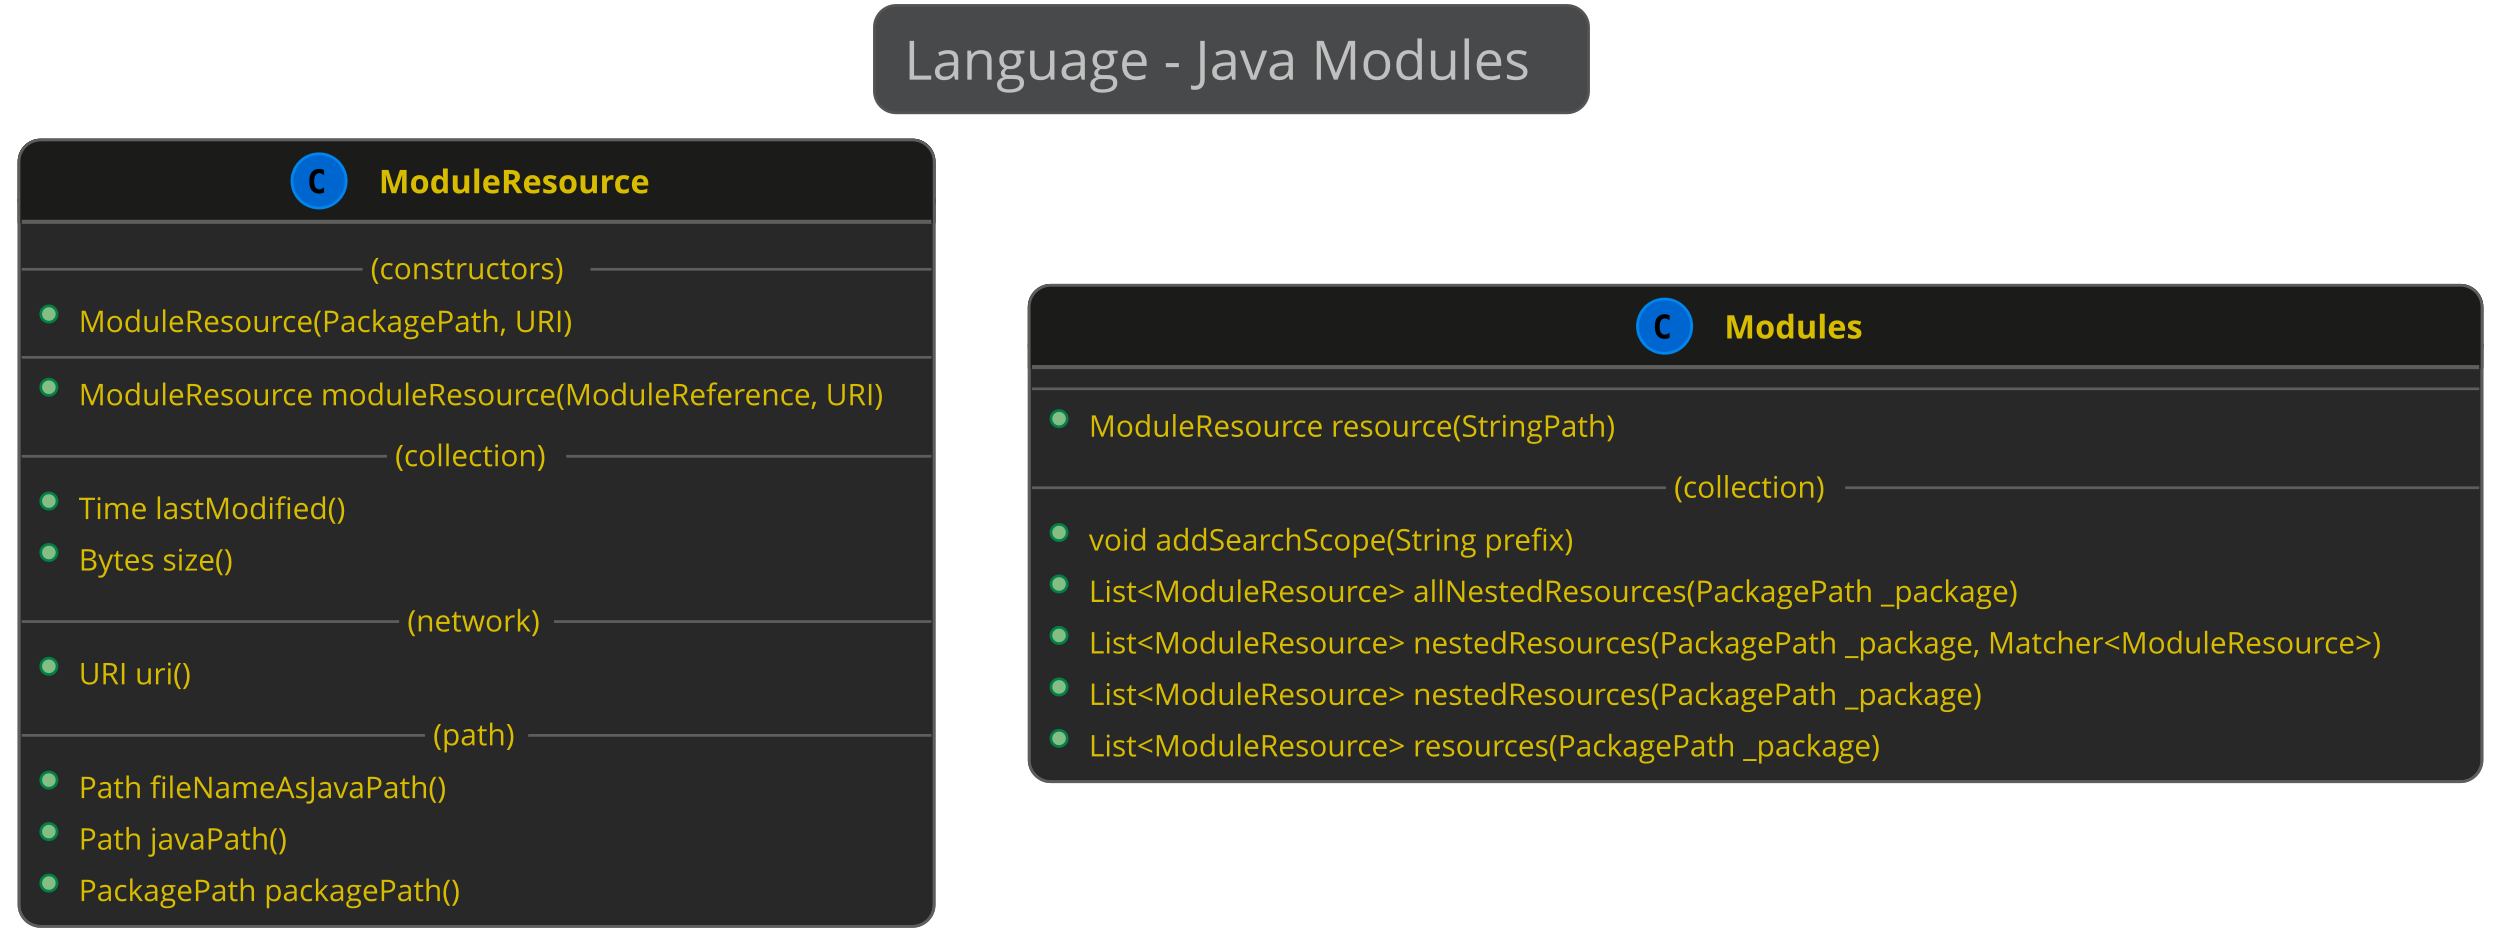
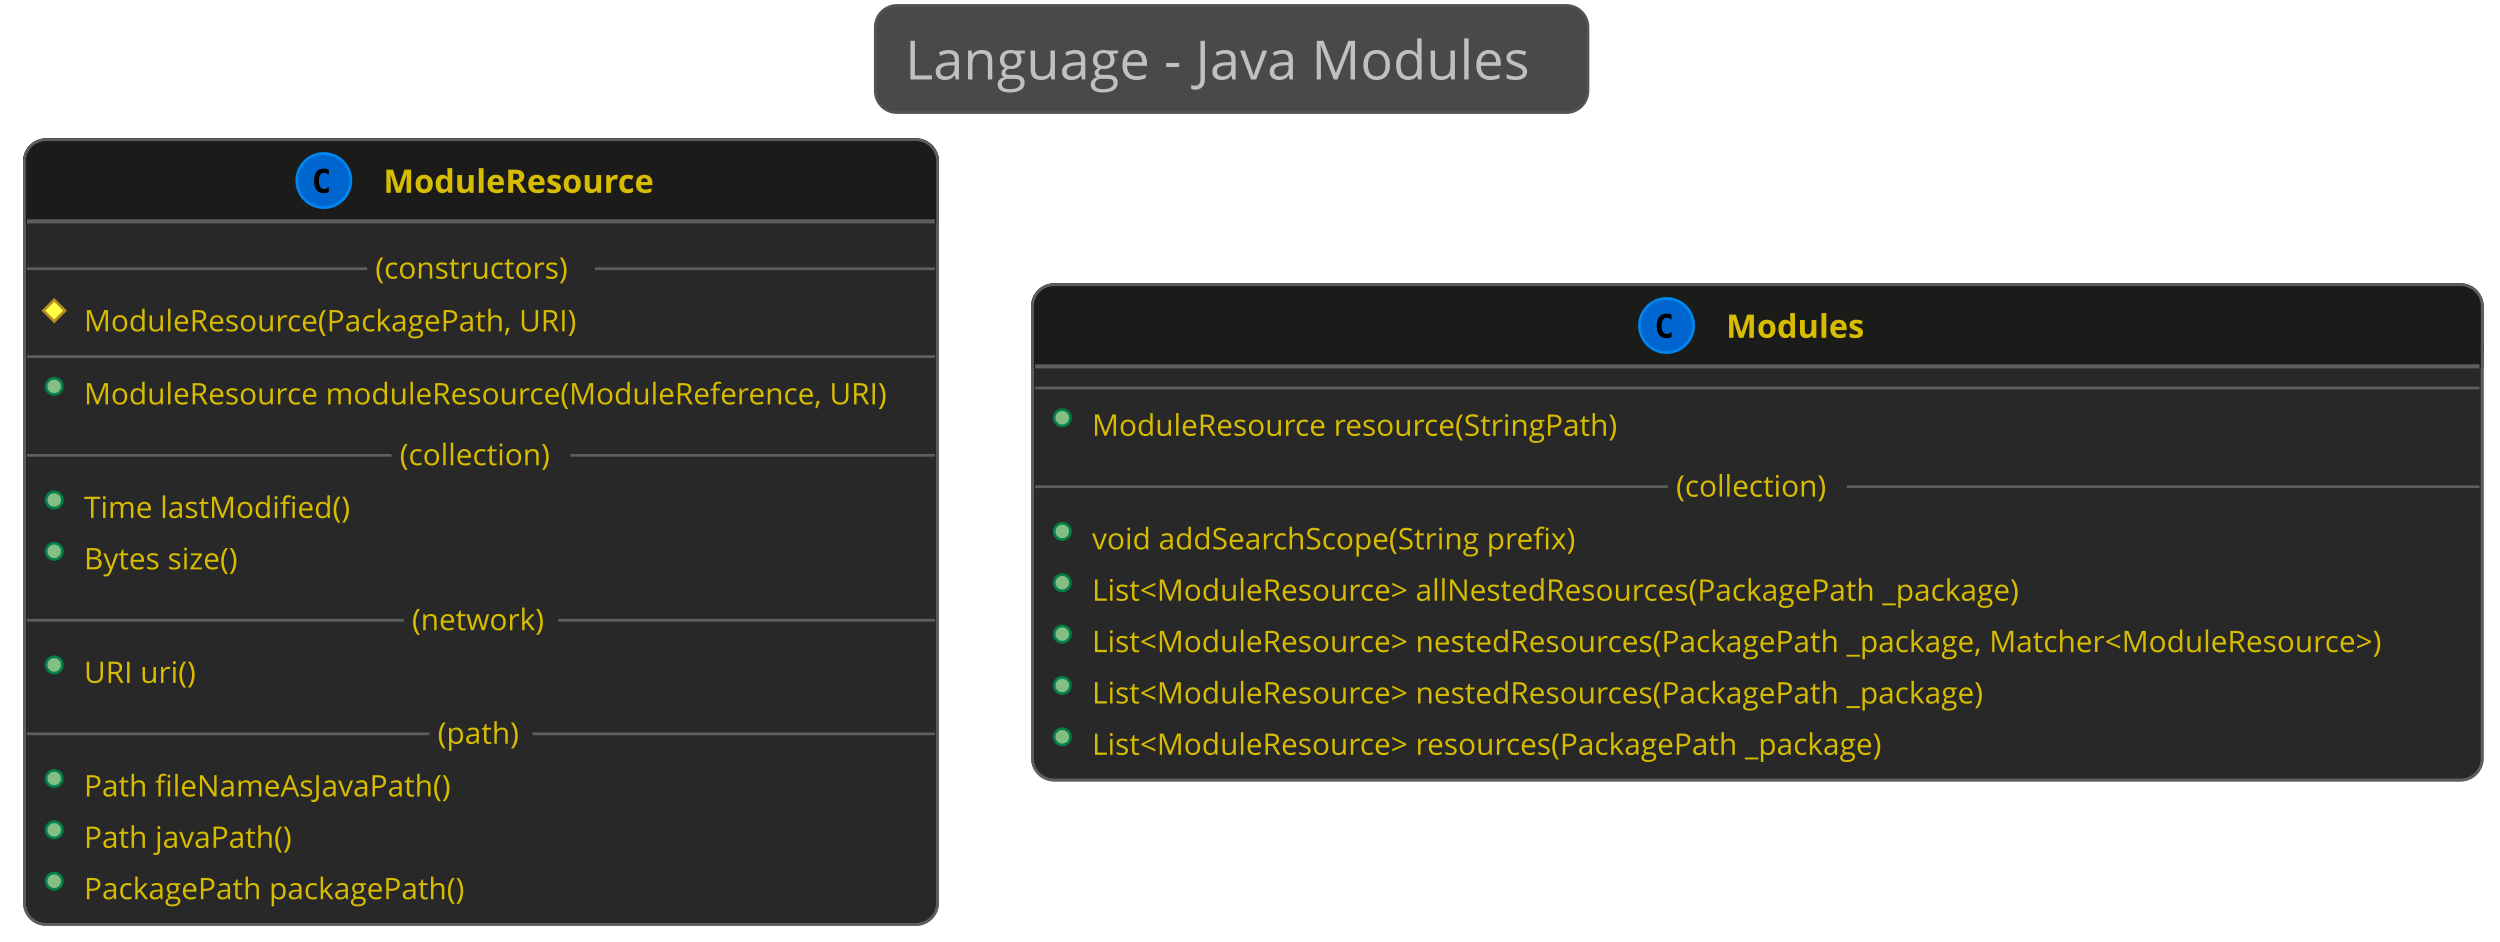
- <svg xmlns="http://www.w3.org/2000/svg" contentScriptType="application/ecmascript" contentStyleType="text/css" height="362.5px" preserveAspectRatio="none" style="width:959px;height:362px;background:#333333;" version="1.1" viewBox="0 0 959 362" width="959.375px" zoomAndPan="magnify">
+ <svg xmlns="http://www.w3.org/2000/svg" contentScriptType="application/ecmascript" contentStyleType="text/css" height="362.5px" preserveAspectRatio="none" style="width:961px;height:362px;background:#333333;" version="1.1" viewBox="0 0 961 362" width="961.458px" zoomAndPan="magnify">
  <defs />
  <g>
-     <rect fill="#48494B" height="41.203" rx="8.333" ry="8.333" style="stroke:#545454;stroke-width:1.042;" width="273.958" x="335.417" y="2.083" />
-     <text fill="#C0C0C0" font-family="Open Sans,Avenir,Nunito,Arial,Helvetica,SansSerif" font-size="20.833" lengthAdjust="spacing" textLength="251.042" x="346.875" y="30.558">Language - Java Modules</text>
-     <rect codeLine="6" fill="#282828" height="301.66" id="ModuleResource" rx="8.333" ry="8.333" style="stroke:#5E5E5E;stroke-width:1.042;" width="351.042" x="7.292" y="53.703" />
-     <rect fill="#1B1B1A" height="31.388" rx="8.333" ry="8.333" style="stroke:#1B1B1A;stroke-width:1.042;" width="351.042" x="7.292" y="53.703" />
-     <rect fill="#1B1B1A" height="8.333" style="stroke:#1B1B1A;stroke-width:1.042;" width="351.042" x="7.292" y="76.758" />
-     <rect codeLine="6" fill="none" height="301.66" id="ModuleResource" rx="8.333" ry="8.333" style="stroke:#5E5E5E;stroke-width:1.042;" width="351.042" x="7.292" y="53.703" />
-     <ellipse cx="122.396" cy="69.397" fill="#0066CF" rx="10.417" ry="10.417" style="stroke:#0086EF;stroke-width:1.042;" />
-     <path d="M124.306,73.822 Q123.879,74.042 123.409,74.152 Q122.939,74.261 122.42,74.261 Q120.577,74.261 119.606,73.047 Q118.636,71.832 118.636,69.537 Q118.636,67.236 119.606,66.022 Q120.577,64.807 122.42,64.807 Q122.939,64.807 123.415,64.917 Q123.891,65.027 124.306,65.247 L124.306,67.249 Q123.842,66.821 123.406,66.623 Q122.97,66.425 122.506,66.425 Q121.517,66.425 121.013,67.209 Q120.51,67.993 120.51,69.537 Q120.51,71.075 121.013,71.86 Q121.517,72.644 122.506,72.644 Q122.97,72.644 123.406,72.446 Q123.842,72.247 124.306,71.82 Z " fill="#000000" />
-     <text fill="#D8BC00" font-family="Open Sans,Avenir,Nunito,Arial,Helvetica,SansSerif" font-size="12.5" font-weight="bold" lengthAdjust="spacing" textLength="106.25" x="145.312" y="74.121">ModuleResource</text>
-     <line style="stroke:#5E5E5E;stroke-width:1.562;" x1="8.333" x2="357.292" y1="85.091" y2="85.091" />
-     <ellipse cx="18.75" cy="120.461" fill="#84BE84" rx="3.125" ry="3.125" style="stroke:#038048;stroke-width:1.042;" />
-     <text fill="#D8BC00" font-family="Open Sans,Avenir,Nunito,Arial,Helvetica,SansSerif" font-size="11.458" lengthAdjust="spacing" textLength="194.792" x="30.208" y="127.372">ModuleResource(PackagePath, URI)</text>
-     <line style="stroke:#5E5E5E;stroke-width:1.042;" x1="8.333" x2="139.062" y1="103.297" y2="103.297" />
-     <text fill="#D8BC00" font-family="Open Sans,Avenir,Nunito,Arial,Helvetica,SansSerif" font-size="11.458" lengthAdjust="spacing" textLength="81.25" x="142.188" y="107.106">(constructors)</text>
-     <line style="stroke:#5E5E5E;stroke-width:1.042;" x1="226.562" x2="357.292" y1="103.297" y2="103.297" />
-     <line style="stroke:#5E5E5E;stroke-width:1.042;" x1="8.333" x2="357.292" y1="137.081" y2="137.081" />
-     <ellipse cx="18.75" cy="148.539" fill="#84BE84" rx="3.125" ry="3.125" style="stroke:#038048;stroke-width:1.042;" />
-     <text fill="#D8BC00" font-family="Open Sans,Avenir,Nunito,Arial,Helvetica,SansSerif" font-size="11.458" lengthAdjust="spacing" textLength="318.75" x="30.208" y="155.45">ModuleResource moduleResource(ModuleReference, URI)</text>
-     <ellipse cx="18.75" cy="192.196" fill="#84BE84" rx="3.125" ry="3.125" style="stroke:#038048;stroke-width:1.042;" />
-     <text fill="#D8BC00" font-family="Open Sans,Avenir,Nunito,Arial,Helvetica,SansSerif" font-size="11.458" lengthAdjust="spacing" textLength="106.25" x="30.208" y="199.107">Time lastModified()</text>
-     <ellipse cx="18.75" cy="211.94" fill="#84BE84" rx="3.125" ry="3.125" style="stroke:#038048;stroke-width:1.042;" />
-     <text fill="#D8BC00" font-family="Open Sans,Avenir,Nunito,Arial,Helvetica,SansSerif" font-size="11.458" lengthAdjust="spacing" textLength="62.5" x="30.208" y="218.852">Bytes size()</text>
-     <line style="stroke:#5E5E5E;stroke-width:1.042;" x1="8.333" x2="148.438" y1="175.031" y2="175.031" />
-     <text fill="#D8BC00" font-family="Open Sans,Avenir,Nunito,Arial,Helvetica,SansSerif" font-size="11.458" lengthAdjust="spacing" textLength="62.5" x="151.562" y="178.841">(collection)</text>
-     <line style="stroke:#5E5E5E;stroke-width:1.042;" x1="217.188" x2="357.292" y1="175.031" y2="175.031" />
-     <ellipse cx="18.75" cy="255.597" fill="#84BE84" rx="3.125" ry="3.125" style="stroke:#038048;stroke-width:1.042;" />
-     <text fill="#D8BC00" font-family="Open Sans,Avenir,Nunito,Arial,Helvetica,SansSerif" font-size="11.458" lengthAdjust="spacing" textLength="45.833" x="30.208" y="262.508">URI uri()</text>
-     <line style="stroke:#5E5E5E;stroke-width:1.042;" x1="8.333" x2="153.125" y1="238.433" y2="238.433" />
-     <text fill="#D8BC00" font-family="Open Sans,Avenir,Nunito,Arial,Helvetica,SansSerif" font-size="11.458" lengthAdjust="spacing" textLength="53.125" x="156.25" y="242.242">(network)</text>
-     <line style="stroke:#5E5E5E;stroke-width:1.042;" x1="212.5" x2="357.292" y1="238.433" y2="238.433" />
-     <ellipse cx="18.75" cy="299.253" fill="#84BE84" rx="3.125" ry="3.125" style="stroke:#038048;stroke-width:1.042;" />
-     <text fill="#D8BC00" font-family="Open Sans,Avenir,Nunito,Arial,Helvetica,SansSerif" font-size="11.458" lengthAdjust="spacing" textLength="143.75" x="30.208" y="306.165">Path fileNameAsJavaPath()</text>
-     <ellipse cx="18.75" cy="318.998" fill="#84BE84" rx="3.125" ry="3.125" style="stroke:#038048;stroke-width:1.042;" />
-     <text fill="#D8BC00" font-family="Open Sans,Avenir,Nunito,Arial,Helvetica,SansSerif" font-size="11.458" lengthAdjust="spacing" textLength="81.25" x="30.208" y="325.909">Path javaPath()</text>
-     <ellipse cx="18.75" cy="338.743" fill="#84BE84" rx="3.125" ry="3.125" style="stroke:#038048;stroke-width:1.042;" />
-     <text fill="#D8BC00" font-family="Open Sans,Avenir,Nunito,Arial,Helvetica,SansSerif" font-size="11.458" lengthAdjust="spacing" textLength="150" x="30.208" y="345.654">PackagePath packagePath()</text>
-     <line style="stroke:#5E5E5E;stroke-width:1.042;" x1="8.333" x2="163.021" y1="282.089" y2="282.089" />
-     <text fill="#D8BC00" font-family="Open Sans,Avenir,Nunito,Arial,Helvetica,SansSerif" font-size="11.458" lengthAdjust="spacing" textLength="33.333" x="166.146" y="285.899">(path)</text>
-     <line style="stroke:#5E5E5E;stroke-width:1.042;" x1="202.604" x2="357.292" y1="282.089" y2="282.089" />
-     <rect codeLine="23" fill="#282828" height="190.436" id="Modules" rx="8.333" ry="8.333" style="stroke:#5E5E5E;stroke-width:1.042;" width="557.292" x="394.792" y="109.432" />
-     <rect fill="#1B1B1A" height="31.388" rx="8.333" ry="8.333" style="stroke:#1B1B1A;stroke-width:1.042;" width="557.292" x="394.792" y="109.432" />
-     <rect fill="#1B1B1A" height="8.333" style="stroke:#1B1B1A;stroke-width:1.042;" width="557.292" x="394.792" y="132.487" />
-     <rect codeLine="23" fill="none" height="190.436" id="Modules" rx="8.333" ry="8.333" style="stroke:#5E5E5E;stroke-width:1.042;" width="557.292" x="394.792" y="109.432" />
-     <ellipse cx="638.542" cy="125.126" fill="#0066CF" rx="10.417" ry="10.417" style="stroke:#0086EF;stroke-width:1.042;" />
-     <path d="M640.452,129.551 Q640.025,129.771 639.555,129.881 Q639.085,129.991 638.566,129.991 Q636.723,129.991 635.752,128.776 Q634.782,127.561 634.782,125.266 Q634.782,122.966 635.752,121.751 Q636.723,120.536 638.566,120.536 Q639.085,120.536 639.561,120.646 Q640.037,120.756 640.452,120.976 L640.452,122.978 Q639.988,122.55 639.552,122.352 Q639.115,122.154 638.652,122.154 Q637.663,122.154 637.159,122.938 Q636.656,123.722 636.656,125.266 Q636.656,126.805 637.159,127.589 Q637.663,128.373 638.652,128.373 Q639.115,128.373 639.552,128.175 Q639.988,127.977 640.452,127.549 Z " fill="#000000" />
-     <text fill="#D8BC00" font-family="Open Sans,Avenir,Nunito,Arial,Helvetica,SansSerif" font-size="12.5" font-weight="bold" lengthAdjust="spacing" textLength="55.208" x="661.458" y="129.85">Modules</text>
-     <line style="stroke:#5E5E5E;stroke-width:1.562;" x1="395.833" x2="951.042" y1="140.82" y2="140.82" />
-     <line style="stroke:#5E5E5E;stroke-width:1.042;" x1="395.833" x2="951.042" y1="149.154" y2="149.154" />
-     <ellipse cx="406.25" cy="160.612" fill="#84BE84" rx="3.125" ry="3.125" style="stroke:#038048;stroke-width:1.042;" />
-     <text fill="#D8BC00" font-family="Open Sans,Avenir,Nunito,Arial,Helvetica,SansSerif" font-size="11.458" lengthAdjust="spacing" textLength="211.458" x="417.708" y="167.523">ModuleResource resource(StringPath)</text>
-     <ellipse cx="406.25" cy="204.268" fill="#84BE84" rx="3.125" ry="3.125" style="stroke:#038048;stroke-width:1.042;" />
-     <text fill="#D8BC00" font-family="Open Sans,Avenir,Nunito,Arial,Helvetica,SansSerif" font-size="11.458" lengthAdjust="spacing" textLength="196.875" x="417.708" y="211.18">void addSearchScope(String prefix)</text>
-     <ellipse cx="406.25" cy="224.013" fill="#84BE84" rx="3.125" ry="3.125" style="stroke:#038048;stroke-width:1.042;" />
-     <text fill="#D8BC00" font-family="Open Sans,Avenir,Nunito,Arial,Helvetica,SansSerif" font-size="11.458" lengthAdjust="spacing" textLength="376.042" x="417.708" y="230.924">List&lt;ModuleResource&gt; allNestedResources(PackagePath _package)</text>
-     <ellipse cx="406.25" cy="243.758" fill="#84BE84" rx="3.125" ry="3.125" style="stroke:#038048;stroke-width:1.042;" />
-     <text fill="#D8BC00" font-family="Open Sans,Avenir,Nunito,Arial,Helvetica,SansSerif" font-size="11.458" lengthAdjust="spacing" textLength="525" x="417.708" y="250.669">List&lt;ModuleResource&gt; nestedResources(PackagePath _package, Matcher&lt;ModuleResource&gt;)</text>
-     <ellipse cx="406.25" cy="263.503" fill="#84BE84" rx="3.125" ry="3.125" style="stroke:#038048;stroke-width:1.042;" />
-     <text fill="#D8BC00" font-family="Open Sans,Avenir,Nunito,Arial,Helvetica,SansSerif" font-size="11.458" lengthAdjust="spacing" textLength="362.5" x="417.708" y="270.414">List&lt;ModuleResource&gt; nestedResources(PackagePath _package)</text>
-     <ellipse cx="406.25" cy="283.248" fill="#84BE84" rx="3.125" ry="3.125" style="stroke:#038048;stroke-width:1.042;" />
-     <text fill="#D8BC00" font-family="Open Sans,Avenir,Nunito,Arial,Helvetica,SansSerif" font-size="11.458" lengthAdjust="spacing" textLength="322.917" x="417.708" y="290.159">List&lt;ModuleResource&gt; resources(PackagePath _package)</text>
-     <line style="stroke:#5E5E5E;stroke-width:1.042;" x1="395.833" x2="639.062" y1="187.104" y2="187.104" />
-     <text fill="#D8BC00" font-family="Open Sans,Avenir,Nunito,Arial,Helvetica,SansSerif" font-size="11.458" lengthAdjust="spacing" textLength="62.5" x="642.188" y="190.914">(collection)</text>
-     <line style="stroke:#5E5E5E;stroke-width:1.042;" x1="707.812" x2="951.042" y1="187.104" y2="187.104" />
+     <rect fill="#48494B" height="41.203" rx="8.333" ry="8.333" style="stroke:#545454;stroke-width:1.042;" width="273.958" x="336.458" y="2.083" />
+     <text fill="#C0C0C0" font-family="Open Sans,Avenir,Nunito,Arial,Helvetica,SansSerif" font-size="20.833" lengthAdjust="spacing" textLength="251.042" x="347.917" y="30.558">Language - Java Modules</text>
+     <rect codeLine="6" fill="#282828" height="301.66" id="ModuleResource" rx="8.333" ry="8.333" style="stroke:#5E5E5E;stroke-width:1.042;" width="351.042" x="9.375" y="53.703" />
+     <rect fill="#1B1B1A" height="31.388" rx="8.333" ry="8.333" style="stroke:#1B1B1A;stroke-width:1.042;" width="351.042" x="9.375" y="53.703" />
+     <rect fill="#1B1B1A" height="8.333" style="stroke:#1B1B1A;stroke-width:1.042;" width="351.042" x="9.375" y="76.758" />
+     <rect codeLine="6" fill="none" height="301.66" id="ModuleResource" rx="8.333" ry="8.333" style="stroke:#5E5E5E;stroke-width:1.042;" width="351.042" x="9.375" y="53.703" />
+     <ellipse cx="124.479" cy="69.397" fill="#0066CF" rx="10.417" ry="10.417" style="stroke:#0086EF;stroke-width:1.042;" />
+     <path d="M126.39,73.822 Q125.962,74.042 125.492,74.152 Q125.022,74.261 124.504,74.261 Q122.66,74.261 121.69,73.047 Q120.719,71.832 120.719,69.537 Q120.719,67.236 121.69,66.022 Q122.66,64.807 124.504,64.807 Q125.022,64.807 125.499,64.917 Q125.975,65.027 126.39,65.247 L126.39,67.249 Q125.926,66.821 125.489,66.623 Q125.053,66.425 124.589,66.425 Q123.6,66.425 123.097,67.209 Q122.593,67.993 122.593,69.537 Q122.593,71.075 123.097,71.86 Q123.6,72.644 124.589,72.644 Q125.053,72.644 125.489,72.446 Q125.926,72.247 126.39,71.82 Z " fill="#000000" />
+     <text fill="#D8BC00" font-family="Open Sans,Avenir,Nunito,Arial,Helvetica,SansSerif" font-size="12.5" font-weight="bold" lengthAdjust="spacing" textLength="106.25" x="147.396" y="74.121">ModuleResource</text>
+     <line style="stroke:#5E5E5E;stroke-width:1.562;" x1="10.417" x2="359.375" y1="85.091" y2="85.091" />
+     <polygon fill="#FFFF44" points="20.833,115.253,25,119.419,20.833,123.586,16.667,119.419" style="stroke:#B38D22;stroke-width:1.042;" />
+     <text fill="#D8BC00" font-family="Open Sans,Avenir,Nunito,Arial,Helvetica,SansSerif" font-size="11.458" lengthAdjust="spacing" textLength="194.792" x="32.292" y="127.372">ModuleResource(PackagePath, URI)</text>
+     <line style="stroke:#5E5E5E;stroke-width:1.042;" x1="10.417" x2="141.146" y1="103.297" y2="103.297" />
+     <text fill="#D8BC00" font-family="Open Sans,Avenir,Nunito,Arial,Helvetica,SansSerif" font-size="11.458" lengthAdjust="spacing" textLength="81.25" x="144.271" y="107.106">(constructors)</text>
+     <line style="stroke:#5E5E5E;stroke-width:1.042;" x1="228.646" x2="359.375" y1="103.297" y2="103.297" />
+     <line style="stroke:#5E5E5E;stroke-width:1.042;" x1="10.417" x2="359.375" y1="137.081" y2="137.081" />
+     <ellipse cx="20.833" cy="148.539" fill="#84BE84" rx="3.125" ry="3.125" style="stroke:#038048;stroke-width:1.042;" />
+     <text fill="#D8BC00" font-family="Open Sans,Avenir,Nunito,Arial,Helvetica,SansSerif" font-size="11.458" lengthAdjust="spacing" textLength="318.75" x="32.292" y="155.45">ModuleResource moduleResource(ModuleReference, URI)</text>
+     <ellipse cx="20.833" cy="192.196" fill="#84BE84" rx="3.125" ry="3.125" style="stroke:#038048;stroke-width:1.042;" />
+     <text fill="#D8BC00" font-family="Open Sans,Avenir,Nunito,Arial,Helvetica,SansSerif" font-size="11.458" lengthAdjust="spacing" textLength="106.25" x="32.292" y="199.107">Time lastModified()</text>
+     <ellipse cx="20.833" cy="211.94" fill="#84BE84" rx="3.125" ry="3.125" style="stroke:#038048;stroke-width:1.042;" />
+     <text fill="#D8BC00" font-family="Open Sans,Avenir,Nunito,Arial,Helvetica,SansSerif" font-size="11.458" lengthAdjust="spacing" textLength="62.5" x="32.292" y="218.852">Bytes size()</text>
+     <line style="stroke:#5E5E5E;stroke-width:1.042;" x1="10.417" x2="150.521" y1="175.031" y2="175.031" />
+     <text fill="#D8BC00" font-family="Open Sans,Avenir,Nunito,Arial,Helvetica,SansSerif" font-size="11.458" lengthAdjust="spacing" textLength="62.5" x="153.646" y="178.841">(collection)</text>
+     <line style="stroke:#5E5E5E;stroke-width:1.042;" x1="219.271" x2="359.375" y1="175.031" y2="175.031" />
+     <ellipse cx="20.833" cy="255.597" fill="#84BE84" rx="3.125" ry="3.125" style="stroke:#038048;stroke-width:1.042;" />
+     <text fill="#D8BC00" font-family="Open Sans,Avenir,Nunito,Arial,Helvetica,SansSerif" font-size="11.458" lengthAdjust="spacing" textLength="45.833" x="32.292" y="262.508">URI uri()</text>
+     <line style="stroke:#5E5E5E;stroke-width:1.042;" x1="10.417" x2="155.208" y1="238.433" y2="238.433" />
+     <text fill="#D8BC00" font-family="Open Sans,Avenir,Nunito,Arial,Helvetica,SansSerif" font-size="11.458" lengthAdjust="spacing" textLength="53.125" x="158.333" y="242.242">(network)</text>
+     <line style="stroke:#5E5E5E;stroke-width:1.042;" x1="214.583" x2="359.375" y1="238.433" y2="238.433" />
+     <ellipse cx="20.833" cy="299.253" fill="#84BE84" rx="3.125" ry="3.125" style="stroke:#038048;stroke-width:1.042;" />
+     <text fill="#D8BC00" font-family="Open Sans,Avenir,Nunito,Arial,Helvetica,SansSerif" font-size="11.458" lengthAdjust="spacing" textLength="143.75" x="32.292" y="306.165">Path fileNameAsJavaPath()</text>
+     <ellipse cx="20.833" cy="318.998" fill="#84BE84" rx="3.125" ry="3.125" style="stroke:#038048;stroke-width:1.042;" />
+     <text fill="#D8BC00" font-family="Open Sans,Avenir,Nunito,Arial,Helvetica,SansSerif" font-size="11.458" lengthAdjust="spacing" textLength="81.25" x="32.292" y="325.909">Path javaPath()</text>
+     <ellipse cx="20.833" cy="338.743" fill="#84BE84" rx="3.125" ry="3.125" style="stroke:#038048;stroke-width:1.042;" />
+     <text fill="#D8BC00" font-family="Open Sans,Avenir,Nunito,Arial,Helvetica,SansSerif" font-size="11.458" lengthAdjust="spacing" textLength="150" x="32.292" y="345.654">PackagePath packagePath()</text>
+     <line style="stroke:#5E5E5E;stroke-width:1.042;" x1="10.417" x2="165.104" y1="282.089" y2="282.089" />
+     <text fill="#D8BC00" font-family="Open Sans,Avenir,Nunito,Arial,Helvetica,SansSerif" font-size="11.458" lengthAdjust="spacing" textLength="33.333" x="168.229" y="285.899">(path)</text>
+     <line style="stroke:#5E5E5E;stroke-width:1.042;" x1="204.688" x2="359.375" y1="282.089" y2="282.089" />
+     <rect codeLine="23" fill="#282828" height="190.436" id="Modules" rx="8.333" ry="8.333" style="stroke:#5E5E5E;stroke-width:1.042;" width="557.292" x="396.875" y="109.432" />
+     <rect fill="#1B1B1A" height="31.388" rx="8.333" ry="8.333" style="stroke:#1B1B1A;stroke-width:1.042;" width="557.292" x="396.875" y="109.432" />
+     <rect fill="#1B1B1A" height="8.333" style="stroke:#1B1B1A;stroke-width:1.042;" width="557.292" x="396.875" y="132.487" />
+     <rect codeLine="23" fill="none" height="190.436" id="Modules" rx="8.333" ry="8.333" style="stroke:#5E5E5E;stroke-width:1.042;" width="557.292" x="396.875" y="109.432" />
+     <ellipse cx="640.625" cy="125.126" fill="#0066CF" rx="10.417" ry="10.417" style="stroke:#0086EF;stroke-width:1.042;" />
+     <path d="M642.535,129.551 Q642.108,129.771 641.638,129.881 Q641.168,129.991 640.649,129.991 Q638.806,129.991 637.836,128.776 Q636.865,127.561 636.865,125.266 Q636.865,122.966 637.836,121.751 Q638.806,120.536 640.649,120.536 Q641.168,120.536 641.644,120.646 Q642.12,120.756 642.535,120.976 L642.535,122.978 Q642.072,122.55 641.635,122.352 Q641.199,122.154 640.735,122.154 Q639.746,122.154 639.243,122.938 Q638.739,123.722 638.739,125.266 Q638.739,126.805 639.243,127.589 Q639.746,128.373 640.735,128.373 Q641.199,128.373 641.635,128.175 Q642.072,127.977 642.535,127.549 Z " fill="#000000" />
+     <text fill="#D8BC00" font-family="Open Sans,Avenir,Nunito,Arial,Helvetica,SansSerif" font-size="12.5" font-weight="bold" lengthAdjust="spacing" textLength="55.208" x="663.542" y="129.85">Modules</text>
+     <line style="stroke:#5E5E5E;stroke-width:1.562;" x1="397.917" x2="953.125" y1="140.82" y2="140.82" />
+     <line style="stroke:#5E5E5E;stroke-width:1.042;" x1="397.917" x2="953.125" y1="149.154" y2="149.154" />
+     <ellipse cx="408.333" cy="160.612" fill="#84BE84" rx="3.125" ry="3.125" style="stroke:#038048;stroke-width:1.042;" />
+     <text fill="#D8BC00" font-family="Open Sans,Avenir,Nunito,Arial,Helvetica,SansSerif" font-size="11.458" lengthAdjust="spacing" textLength="211.458" x="419.792" y="167.523">ModuleResource resource(StringPath)</text>
+     <ellipse cx="408.333" cy="204.268" fill="#84BE84" rx="3.125" ry="3.125" style="stroke:#038048;stroke-width:1.042;" />
+     <text fill="#D8BC00" font-family="Open Sans,Avenir,Nunito,Arial,Helvetica,SansSerif" font-size="11.458" lengthAdjust="spacing" textLength="196.875" x="419.792" y="211.18">void addSearchScope(String prefix)</text>
+     <ellipse cx="408.333" cy="224.013" fill="#84BE84" rx="3.125" ry="3.125" style="stroke:#038048;stroke-width:1.042;" />
+     <text fill="#D8BC00" font-family="Open Sans,Avenir,Nunito,Arial,Helvetica,SansSerif" font-size="11.458" lengthAdjust="spacing" textLength="376.042" x="419.792" y="230.924">List&lt;ModuleResource&gt; allNestedResources(PackagePath _package)</text>
+     <ellipse cx="408.333" cy="243.758" fill="#84BE84" rx="3.125" ry="3.125" style="stroke:#038048;stroke-width:1.042;" />
+     <text fill="#D8BC00" font-family="Open Sans,Avenir,Nunito,Arial,Helvetica,SansSerif" font-size="11.458" lengthAdjust="spacing" textLength="525" x="419.792" y="250.669">List&lt;ModuleResource&gt; nestedResources(PackagePath _package, Matcher&lt;ModuleResource&gt;)</text>
+     <ellipse cx="408.333" cy="263.503" fill="#84BE84" rx="3.125" ry="3.125" style="stroke:#038048;stroke-width:1.042;" />
+     <text fill="#D8BC00" font-family="Open Sans,Avenir,Nunito,Arial,Helvetica,SansSerif" font-size="11.458" lengthAdjust="spacing" textLength="362.5" x="419.792" y="270.414">List&lt;ModuleResource&gt; nestedResources(PackagePath _package)</text>
+     <ellipse cx="408.333" cy="283.248" fill="#84BE84" rx="3.125" ry="3.125" style="stroke:#038048;stroke-width:1.042;" />
+     <text fill="#D8BC00" font-family="Open Sans,Avenir,Nunito,Arial,Helvetica,SansSerif" font-size="11.458" lengthAdjust="spacing" textLength="322.917" x="419.792" y="290.159">List&lt;ModuleResource&gt; resources(PackagePath _package)</text>
+     <line style="stroke:#5E5E5E;stroke-width:1.042;" x1="397.917" x2="641.146" y1="187.104" y2="187.104" />
+     <text fill="#D8BC00" font-family="Open Sans,Avenir,Nunito,Arial,Helvetica,SansSerif" font-size="11.458" lengthAdjust="spacing" textLength="62.5" x="644.271" y="190.914">(collection)</text>
+     <line style="stroke:#5E5E5E;stroke-width:1.042;" x1="709.896" x2="953.125" y1="187.104" y2="187.104" />
  </g>
</svg>
